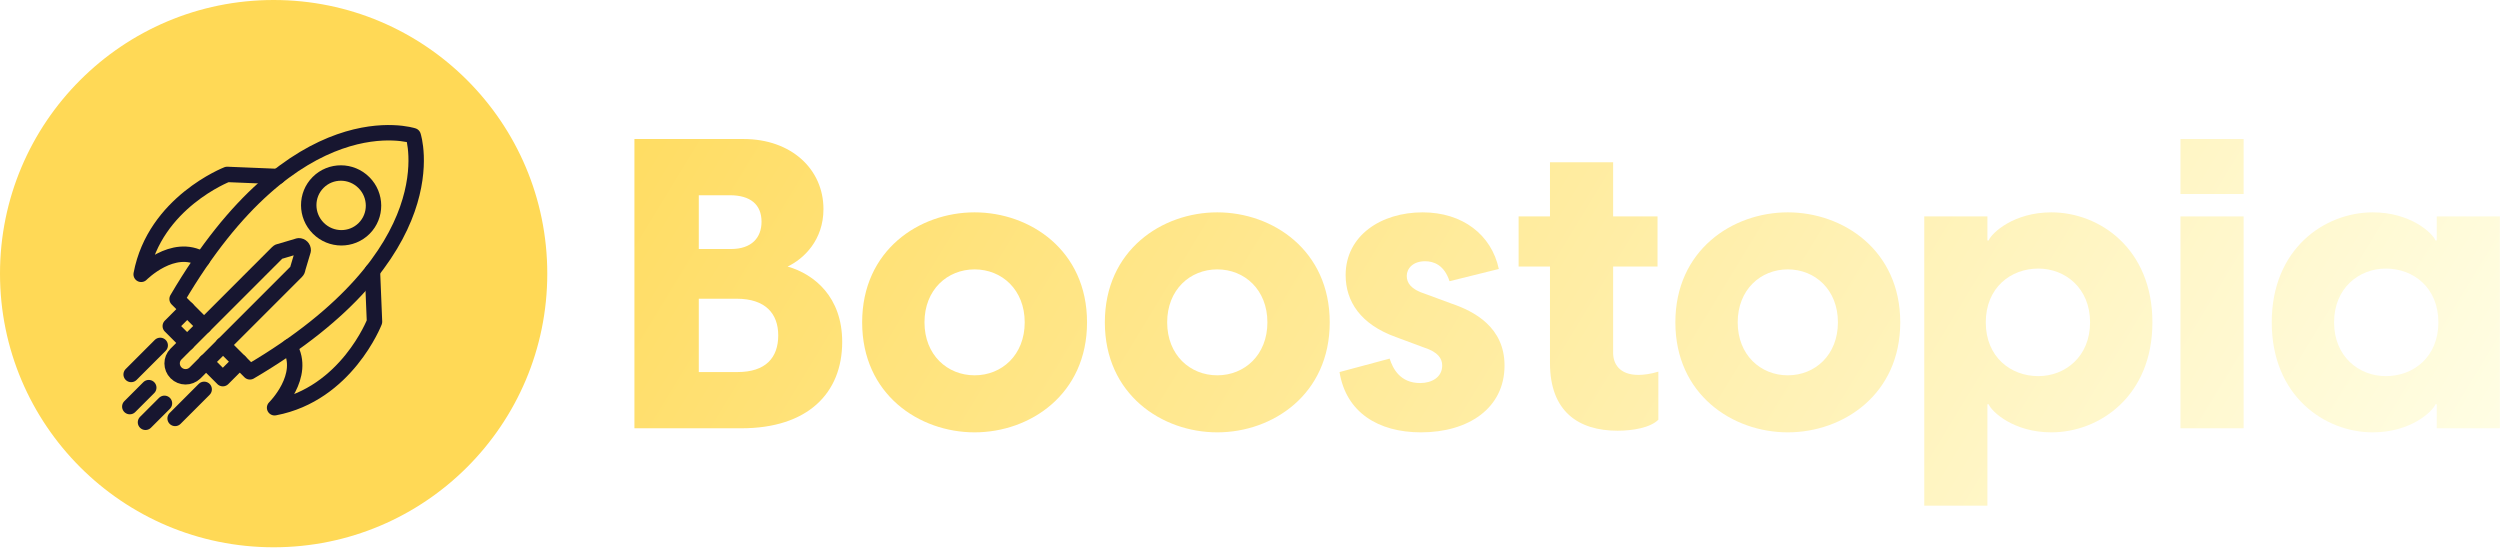
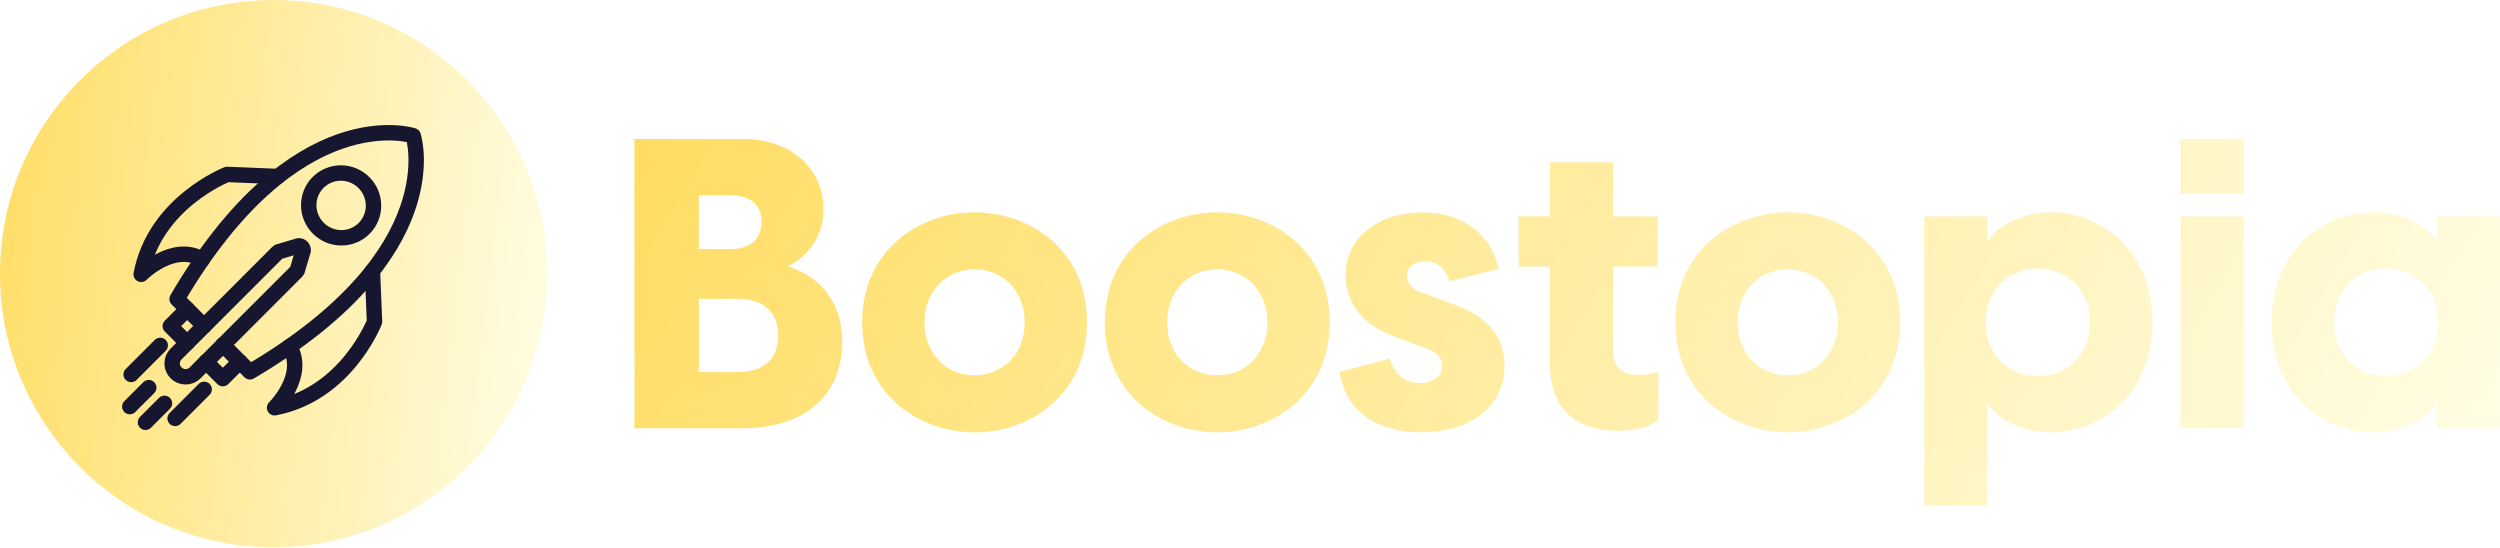
<svg xmlns="http://www.w3.org/2000/svg" width="973" height="213" viewBox="0 0 973 213" fill="none">
-   <path d="M246.917 166.684H288.619C314.147 166.684 327.783 153.206 327.783 133.069C327.783 115.628 317.001 106.748 306.536 103.735C312.879 100.723 320.49 93.429 320.49 81.378C320.49 65.84 307.963 54.106 289.412 54.106H246.917V166.684ZM271.97 144.803V116.262H286.716C297.974 116.262 302.889 122.129 302.889 130.532C302.889 139.253 297.974 144.803 287.033 144.803H271.97ZM271.97 96.917V75.987H284.021C292.107 75.987 296.388 79.634 296.388 86.294C296.388 92.478 292.583 96.917 284.496 96.917H271.97Z" fill="url(#paint0_linear_3130_5966)" />
-   <path d="M379.313 168.27C400.878 168.27 423.076 153.524 423.076 125.458C423.076 97.393 400.878 82.647 379.313 82.647C357.749 82.647 335.55 97.393 335.55 125.458C335.55 153.524 357.749 168.27 379.313 168.27ZM359.81 125.458C359.81 112.773 368.69 104.845 379.313 104.845C389.937 104.845 398.816 112.773 398.816 125.458C398.816 138.143 389.937 146.071 379.313 146.071C368.69 146.071 359.81 138.143 359.81 125.458Z" fill="url(#paint1_linear_3130_5966)" />
-   <path d="M473.768 168.27C495.333 168.27 517.531 153.524 517.531 125.458C517.531 97.393 495.333 82.647 473.768 82.647C452.204 82.647 430.006 97.393 430.006 125.458C430.006 153.524 452.204 168.27 473.768 168.27ZM454.265 125.458C454.265 112.773 463.145 104.845 473.768 104.845C484.392 104.845 493.271 112.773 493.271 125.458C493.271 138.143 484.392 146.071 473.768 146.071C463.145 146.071 454.265 138.143 454.265 125.458Z" fill="url(#paint2_linear_3130_5966)" />
-   <path d="M553.057 168.27C571.451 168.27 585.562 158.915 585.562 142.266C585.562 127.361 573.829 121.177 564.95 118.165L554.643 114.359C549.094 112.615 547.508 110.078 547.508 107.382C547.508 104.528 549.886 101.674 554.643 101.674C557.973 101.674 562.095 103.101 564.157 109.444L583.343 104.687C580.489 91.368 569.231 82.647 553.692 82.647C537.519 82.647 523.724 91.685 523.724 107.065C523.724 117.372 529.591 126.251 543.227 131.167L554.326 135.289C559.717 137.033 561.303 139.57 561.303 142.266C561.303 146.864 557.18 149.084 552.74 149.084C544.971 149.084 542.117 143.534 540.848 139.57L521.345 144.803C523.882 160.5 536.409 168.27 553.057 168.27Z" fill="url(#paint3_linear_3130_5966)" />
-   <path d="M629.574 167.635C635.282 167.635 642.259 166.526 645.43 163.354V144.644C642.418 145.596 639.564 145.913 637.661 145.913C630.208 145.913 627.83 141.473 627.83 137.35V103.735H645.113V84.233H627.83V63.144H603.253V84.233H591.044V103.735H603.253V141.314C603.253 160.183 614.352 167.635 629.574 167.635Z" fill="url(#paint4_linear_3130_5966)" />
-   <path d="M695.815 168.27C717.38 168.27 739.578 153.524 739.578 125.458C739.578 97.393 717.38 82.647 695.815 82.647C674.251 82.647 652.053 97.393 652.053 125.458C652.053 153.524 674.251 168.27 695.815 168.27ZM676.312 125.458C676.312 112.773 685.192 104.845 695.815 104.845C706.439 104.845 715.318 112.773 715.318 125.458C715.318 138.143 706.439 146.071 695.815 146.071C685.192 146.071 676.312 138.143 676.312 125.458Z" fill="url(#paint5_linear_3130_5966)" />
-   <path d="M748.923 196.811H773.5V157.329H773.976C775.245 160.342 783.807 168.27 798.394 168.27C817.105 168.27 837.717 154.158 837.717 125.458C837.717 96.759 817.105 82.647 798.394 82.647C783.807 82.647 775.245 90.575 773.976 93.588H773.5V84.233H748.923V196.811ZM772.866 125.458C772.866 111.981 782.538 104.528 793.32 104.528C803.785 104.528 813.458 112.139 813.458 125.458C813.458 138.777 803.785 146.388 793.32 146.388C782.538 146.388 772.866 138.936 772.866 125.458Z" fill="url(#paint6_linear_3130_5966)" />
-   <path d="M848.643 166.684H873.22V84.233H848.643V166.684ZM848.643 75.512H873.22V54.106H848.643V75.512Z" fill="url(#paint7_linear_3130_5966)" />
-   <path d="M923.488 168.27C938.075 168.27 946.638 160.342 947.906 157.329H948.382V166.684H972.959V84.233H948.382V93.588H947.906C946.638 90.575 938.075 82.647 923.488 82.647C904.778 82.647 884.165 96.759 884.165 125.458C884.165 154.158 904.778 168.27 923.488 168.27ZM908.424 125.458C908.424 112.139 918.097 104.528 928.562 104.528C939.344 104.528 949.016 111.981 949.016 125.458C949.016 138.936 939.344 146.388 928.562 146.388C918.097 146.388 908.424 138.777 908.424 125.458Z" fill="url(#paint8_linear_3130_5966)" />
-   <circle cx="106.5" cy="106.5" r="106.5" fill="#FFD956" />
+   <path d="M246.917 166.684H288.619C314.147 166.684 327.783 153.206 327.783 133.069C327.783 115.628 317.001 106.748 306.536 103.735C312.879 100.723 320.49 93.429 320.49 81.378C320.49 65.84 307.963 54.106 289.412 54.106H246.917V166.684ZM271.97 144.803V116.262H286.716C297.974 116.262 302.889 122.129 302.889 130.532C302.889 139.253 297.974 144.803 287.033 144.803H271.97ZM271.97 96.917V75.987H284.021C292.107 75.987 296.388 79.634 296.388 86.294C296.388 92.478 292.583 96.917 284.496 96.917H271.97Z" fill="url(#paint0_linear_3907_8108)" />
+   <path d="M379.313 168.27C400.878 168.27 423.076 153.524 423.076 125.458C423.076 97.393 400.878 82.647 379.313 82.647C357.749 82.647 335.55 97.393 335.55 125.458C335.55 153.524 357.749 168.27 379.313 168.27ZM359.81 125.458C359.81 112.773 368.69 104.845 379.313 104.845C389.937 104.845 398.816 112.773 398.816 125.458C398.816 138.143 389.937 146.071 379.313 146.071C368.69 146.071 359.81 138.143 359.81 125.458Z" fill="url(#paint1_linear_3907_8108)" />
+   <path d="M473.768 168.27C495.333 168.27 517.531 153.524 517.531 125.458C517.531 97.393 495.333 82.647 473.768 82.647C452.204 82.647 430.006 97.393 430.006 125.458C430.006 153.524 452.204 168.27 473.768 168.27ZM454.265 125.458C454.265 112.773 463.145 104.845 473.768 104.845C484.392 104.845 493.271 112.773 493.271 125.458C493.271 138.143 484.392 146.071 473.768 146.071C463.145 146.071 454.265 138.143 454.265 125.458Z" fill="url(#paint2_linear_3907_8108)" />
+   <path d="M553.057 168.27C571.451 168.27 585.562 158.915 585.562 142.266C585.562 127.361 573.829 121.177 564.95 118.165L554.643 114.359C549.093 112.615 547.508 110.078 547.508 107.382C547.508 104.528 549.886 101.674 554.643 101.674C557.973 101.674 562.095 103.101 564.157 109.444L583.343 104.687C580.489 91.368 569.231 82.647 553.692 82.647C537.519 82.647 523.724 91.685 523.724 107.065C523.724 117.372 529.591 126.251 543.227 131.167L554.326 135.289C559.717 137.033 561.303 139.57 561.303 142.266C561.303 146.864 557.18 149.084 552.74 149.084C544.971 149.084 542.117 143.534 540.848 139.57L521.345 144.803C523.882 160.5 536.409 168.27 553.057 168.27Z" fill="url(#paint3_linear_3907_8108)" />
+   <path d="M629.574 167.635C635.282 167.635 642.259 166.526 645.43 163.354V144.644C642.418 145.596 639.564 145.913 637.661 145.913C630.208 145.913 627.83 141.473 627.83 137.35V103.735H645.113V84.233H627.83V63.144H603.253V84.233H591.044V103.735H603.253V141.314C603.253 160.183 614.352 167.635 629.574 167.635Z" fill="url(#paint4_linear_3907_8108)" />
+   <path d="M695.815 168.27C717.38 168.27 739.578 153.524 739.578 125.458C739.578 97.393 717.38 82.647 695.815 82.647C674.251 82.647 652.053 97.393 652.053 125.458C652.053 153.524 674.251 168.27 695.815 168.27ZM676.312 125.458C676.312 112.773 685.192 104.845 695.815 104.845C706.439 104.845 715.318 112.773 715.318 125.458C715.318 138.143 706.439 146.071 695.815 146.071C685.192 146.071 676.312 138.143 676.312 125.458Z" fill="url(#paint5_linear_3907_8108)" />
+   <path d="M748.923 196.811H773.5V157.329H773.976C775.244 160.342 783.807 168.27 798.394 168.27C817.105 168.27 837.717 154.158 837.717 125.458C837.717 96.759 817.105 82.647 798.394 82.647C783.807 82.647 775.244 90.575 773.976 93.588H773.5V84.233H748.923V196.811ZM772.866 125.458C772.866 111.981 782.538 104.528 793.32 104.528C803.785 104.528 813.458 112.139 813.458 125.458C813.458 138.777 803.785 146.388 793.32 146.388C782.538 146.388 772.866 138.936 772.866 125.458Z" fill="url(#paint6_linear_3907_8108)" />
+   <path d="M848.643 166.684H873.22V84.233H848.643V166.684ZM848.643 75.512H873.22V54.106H848.643V75.512Z" fill="url(#paint7_linear_3907_8108)" />
+   <path d="M923.488 168.27C938.075 168.27 946.638 160.342 947.906 157.329H948.382V166.684H972.959V84.233H948.382V93.588H947.906C946.638 90.575 938.075 82.647 923.488 82.647C904.778 82.647 884.165 96.759 884.165 125.458C884.165 154.158 904.778 168.27 923.488 168.27ZM908.424 125.458C908.424 112.139 918.097 104.528 928.562 104.528C939.344 104.528 949.016 111.981 949.016 125.458C949.016 138.936 939.344 146.388 928.562 146.388C918.097 146.388 908.424 138.777 908.424 125.458Z" fill="url(#paint8_linear_3907_8108)" />
+   <circle cx="106.5" cy="106.5" r="106.5" fill="url(#paint9_linear_3907_8108)" />
  <path d="M86.766 134.22L97.264 144.718C175.892 98.569 160.82 52.82 160.82 52.82C160.82 52.82 115.032 37.747 68.922 116.376L79.419 126.873" stroke="#171630" stroke-width="6" stroke-miterlimit="10" stroke-linecap="round" stroke-linejoin="round" />
  <path d="M68.521 145.118C66.491 143.088 66.478 139.815 68.491 137.802L108.025 98.267C108.332 97.961 108.736 97.789 109.178 97.772L116.235 95.664C117.236 95.63 118.048 96.442 118.014 97.443L115.906 104.5C115.889 104.942 115.717 105.346 115.41 105.653L75.876 145.187C73.824 147.162 70.551 147.148 68.521 145.118Z" stroke="#171630" stroke-width="6" stroke-miterlimit="10" stroke-linecap="round" stroke-linejoin="round" />
  <path d="M108.172 68.696L88.415 67.883C88.415 67.883 60.217 78.797 54.943 106.768C54.943 106.768 67.385 94.171 78.753 100.938" stroke="#171630" stroke-width="6" stroke-miterlimit="10" stroke-linecap="round" stroke-linejoin="round" />
  <path d="M144.944 105.467L145.757 125.224C145.757 125.224 134.843 153.422 106.871 158.697C106.871 158.697 119.469 146.254 112.702 134.886" stroke="#171630" stroke-width="6" stroke-miterlimit="10" stroke-linecap="round" stroke-linejoin="round" />
  <path d="M123.889 88.823C128.833 93.766 136.815 93.8 141.717 88.897C146.62 83.994 146.587 76.012 141.643 71.069C136.699 66.125 128.718 66.092 123.815 70.995C118.912 75.897 118.945 83.879 123.889 88.823Z" stroke="#171630" stroke-width="6" stroke-miterlimit="10" stroke-linecap="round" stroke-linejoin="round" />
  <path d="M72.866 120.32L66.27 126.915L72.824 133.469" stroke="#171630" stroke-width="6" stroke-miterlimit="10" stroke-linecap="round" stroke-linejoin="round" />
  <path d="M93.32 140.774L86.725 147.369L80.171 140.815" stroke="#171630" stroke-width="6" stroke-miterlimit="10" stroke-linecap="round" stroke-linejoin="round" />
  <path d="M62.355 134.427L51.042 145.739" stroke="#171630" stroke-width="6" stroke-miterlimit="10" stroke-linecap="round" stroke-linejoin="round" />
  <path d="M57.898 150.869L50.517 158.251" stroke="#171630" stroke-width="6" stroke-miterlimit="10" stroke-linecap="round" stroke-linejoin="round" />
  <path d="M79.464 151.536L68.152 162.848" stroke="#171630" stroke-width="6" stroke-miterlimit="10" stroke-linecap="round" stroke-linejoin="round" />
  <path d="M64.008 156.979L56.626 164.36" stroke="#171630" stroke-width="6" stroke-miterlimit="10" stroke-linecap="round" stroke-linejoin="round" />
  <defs>
-     <linearGradient id="paint0_linear_3130_5966" x1="151.064" y1="75.766" x2="801.528" y2="471.372" gradientUnits="userSpaceOnUse">
+     <linearGradient id="paint0_linear_3907_8108" x1="151.064" y1="75.766" x2="801.528" y2="471.372" gradientUnits="userSpaceOnUse">
      <stop stop-color="#FFD956" />
      <stop offset="1" stop-color="#FFFEE6" />
    </linearGradient>
-     <linearGradient id="paint1_linear_3130_5966" x1="151.064" y1="75.766" x2="801.528" y2="471.372" gradientUnits="userSpaceOnUse">
+     <linearGradient id="paint1_linear_3907_8108" x1="151.064" y1="75.766" x2="801.528" y2="471.372" gradientUnits="userSpaceOnUse">
      <stop stop-color="#FFD956" />
      <stop offset="1" stop-color="#FFFEE6" />
    </linearGradient>
-     <linearGradient id="paint2_linear_3130_5966" x1="151.064" y1="75.766" x2="801.528" y2="471.372" gradientUnits="userSpaceOnUse">
+     <linearGradient id="paint2_linear_3907_8108" x1="151.064" y1="75.766" x2="801.528" y2="471.372" gradientUnits="userSpaceOnUse">
      <stop stop-color="#FFD956" />
      <stop offset="1" stop-color="#FFFEE6" />
    </linearGradient>
-     <linearGradient id="paint3_linear_3130_5966" x1="151.064" y1="75.766" x2="801.528" y2="471.372" gradientUnits="userSpaceOnUse">
+     <linearGradient id="paint3_linear_3907_8108" x1="151.064" y1="75.766" x2="801.528" y2="471.372" gradientUnits="userSpaceOnUse">
      <stop stop-color="#FFD956" />
      <stop offset="1" stop-color="#FFFEE6" />
    </linearGradient>
-     <linearGradient id="paint4_linear_3130_5966" x1="151.064" y1="75.766" x2="801.528" y2="471.372" gradientUnits="userSpaceOnUse">
+     <linearGradient id="paint4_linear_3907_8108" x1="151.064" y1="75.766" x2="801.528" y2="471.372" gradientUnits="userSpaceOnUse">
      <stop stop-color="#FFD956" />
      <stop offset="1" stop-color="#FFFEE6" />
    </linearGradient>
-     <linearGradient id="paint5_linear_3130_5966" x1="151.064" y1="75.766" x2="801.528" y2="471.372" gradientUnits="userSpaceOnUse">
+     <linearGradient id="paint5_linear_3907_8108" x1="151.064" y1="75.766" x2="801.528" y2="471.372" gradientUnits="userSpaceOnUse">
      <stop stop-color="#FFD956" />
      <stop offset="1" stop-color="#FFFEE6" />
    </linearGradient>
-     <linearGradient id="paint6_linear_3130_5966" x1="151.064" y1="75.766" x2="801.528" y2="471.372" gradientUnits="userSpaceOnUse">
+     <linearGradient id="paint6_linear_3907_8108" x1="151.064" y1="75.766" x2="801.528" y2="471.372" gradientUnits="userSpaceOnUse">
      <stop stop-color="#FFD956" />
      <stop offset="1" stop-color="#FFFEE6" />
    </linearGradient>
-     <linearGradient id="paint7_linear_3130_5966" x1="151.064" y1="75.766" x2="801.528" y2="471.372" gradientUnits="userSpaceOnUse">
+     <linearGradient id="paint7_linear_3907_8108" x1="151.064" y1="75.766" x2="801.528" y2="471.372" gradientUnits="userSpaceOnUse">
      <stop stop-color="#FFD956" />
      <stop offset="1" stop-color="#FFFEE6" />
    </linearGradient>
-     <linearGradient id="paint8_linear_3130_5966" x1="151.064" y1="75.766" x2="801.528" y2="471.372" gradientUnits="userSpaceOnUse">
+     <linearGradient id="paint8_linear_3907_8108" x1="151.064" y1="75.766" x2="801.528" y2="471.372" gradientUnits="userSpaceOnUse">
+       <stop stop-color="#FFD956" />
+       <stop offset="1" stop-color="#FFFEE6" />
+     </linearGradient>
+     <linearGradient id="paint9_linear_3907_8108" x1="-28.121" y1="32.33" x2="229.61" y2="63.14" gradientUnits="userSpaceOnUse">
      <stop stop-color="#FFD956" />
      <stop offset="1" stop-color="#FFFEE6" />
    </linearGradient>
  </defs>
</svg>
